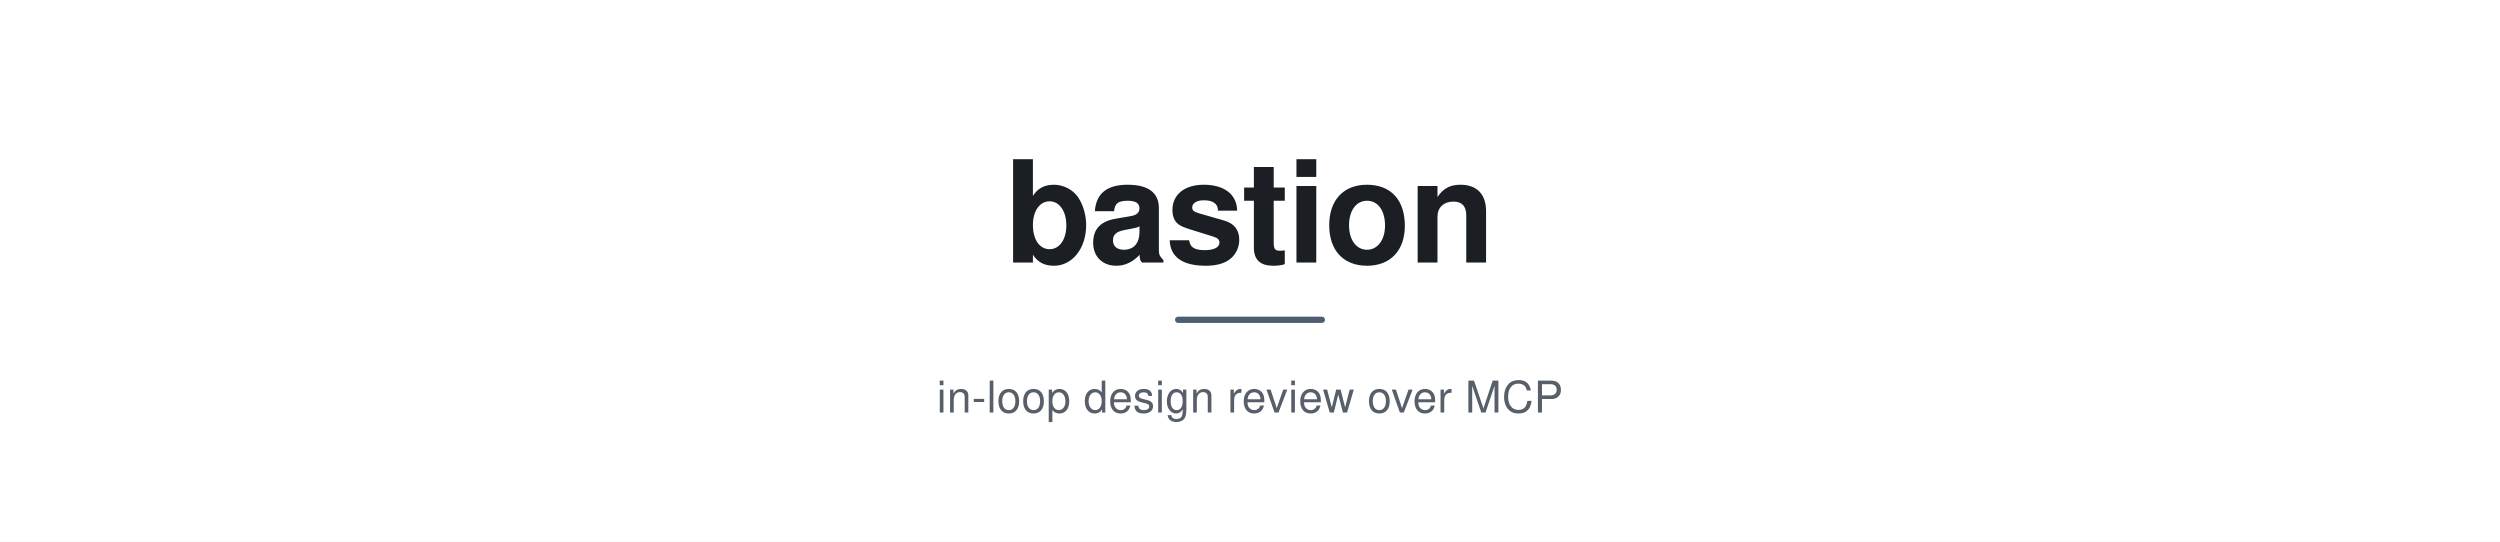
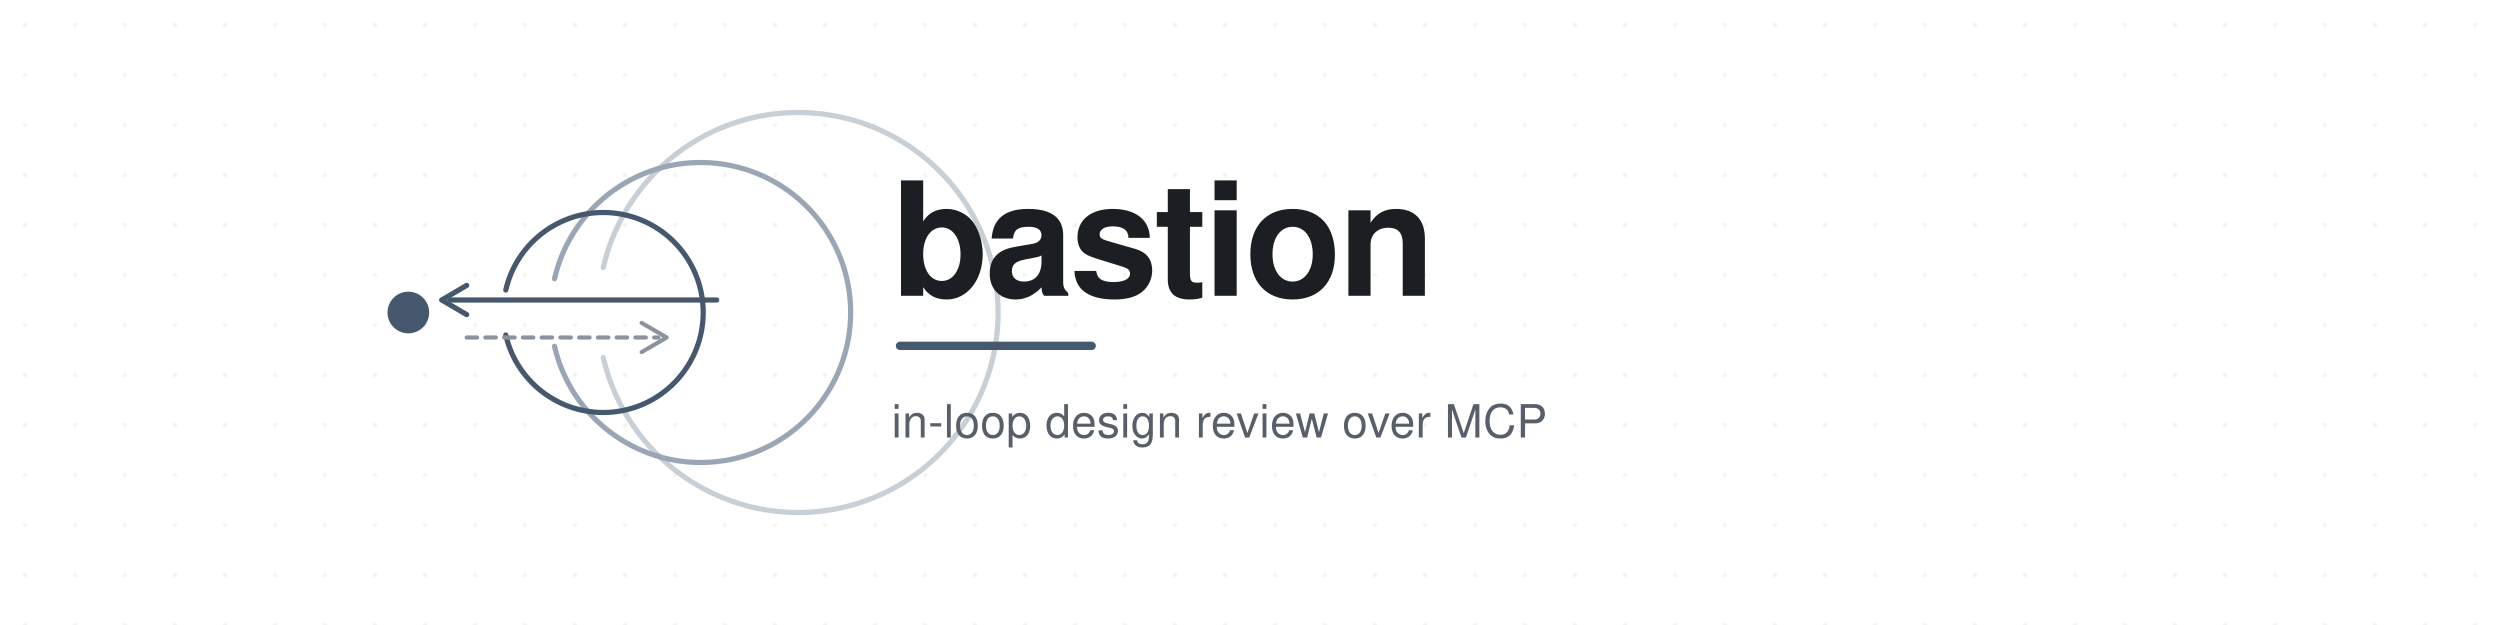
- <svg xmlns="http://www.w3.org/2000/svg" width="1200" height="260" viewBox="0 0 1200 260" role="img" aria-label="bastion: in-loop design review over MCP">
-   <rect width="1200" height="260" fill="#FFFFFF" />
-   <text x="600" y="126" text-anchor="middle" font-family="ui-sans-serif, -apple-system, 'Segoe UI', Helvetica, Arial, sans-serif" font-size="68" font-weight="600" letter-spacing="-1" fill="#1B1F24">bastion</text>
-   <rect x="564" y="152" width="72" height="3" rx="1.5" fill="#4D5E73" />
-   <text x="600" y="198" text-anchor="middle" font-family="ui-sans-serif, -apple-system, 'Segoe UI', Helvetica, Arial, sans-serif" font-size="21" font-weight="400" letter-spacing="0.2" fill="#57606A">in-loop design review over MCP</text>
+ <svg xmlns="http://www.w3.org/2000/svg" width="1200" height="300" viewBox="0 0 1200 300" role="img" aria-label="bastion: in-loop design review over MCP">
+   <rect width="1200" height="300" fill="#FFFFFF" />
+   <defs>
+     <pattern id="dots" width="24" height="24" patternUnits="userSpaceOnUse">
+       <circle cx="12" cy="12" r="1.1" fill="#1B1F24" />
+     </pattern>
+   </defs>
+   <rect width="1200" height="300" fill="url(#dots)" opacity="0.05" aria-hidden="true" />
+   <g aria-hidden="true" stroke-linecap="round" stroke-linejoin="round">
+     <path d="M 289.55 128.41 A 96 96 0 1 1 289.55 171.59" fill="none" stroke="#C7CFD7" stroke-width="2.5" />
+     <path d="M 266.16 133.81 A 72 72 0 1 1 266.16 166.19" fill="none" stroke="#9AA6B5" stroke-width="2.5" />
+     <path d="M 242.77 139.20 A 48 48 0 1 1 242.77 160.80" fill="none" stroke="#46586E" stroke-width="2.5" />
+     <circle cx="196" cy="150" r="10" fill="#46586E" />
+     <line x1="344" y1="144" x2="216" y2="144" stroke="#46586E" stroke-width="2.5" />
+     <path d="M 224 137 L 212 144 L 224 151" fill="none" stroke="#46586E" stroke-width="2.5" />
+     <line x1="224" y1="162" x2="316" y2="162" stroke="#8B949E" stroke-width="2" stroke-dasharray="5 4" />
+     <path d="M 308 155 L 320 162 L 308 169" fill="none" stroke="#8B949E" stroke-width="2" />
+   </g>
+   <text x="428" y="142" font-family="ui-sans-serif, -apple-system, 'Segoe UI', Helvetica, Arial, sans-serif" font-size="76" font-weight="600" letter-spacing="-1.5" fill="#1B1F24">bastion</text>
+   <rect x="430" y="164" width="96" height="4" rx="2" fill="#46586E" />
+   <text x="428" y="210" font-family="ui-sans-serif, -apple-system, 'Segoe UI', Helvetica, Arial, sans-serif" font-size="22" font-weight="400" letter-spacing="0.2" fill="#57606A">in-loop design review over MCP</text>
</svg>
